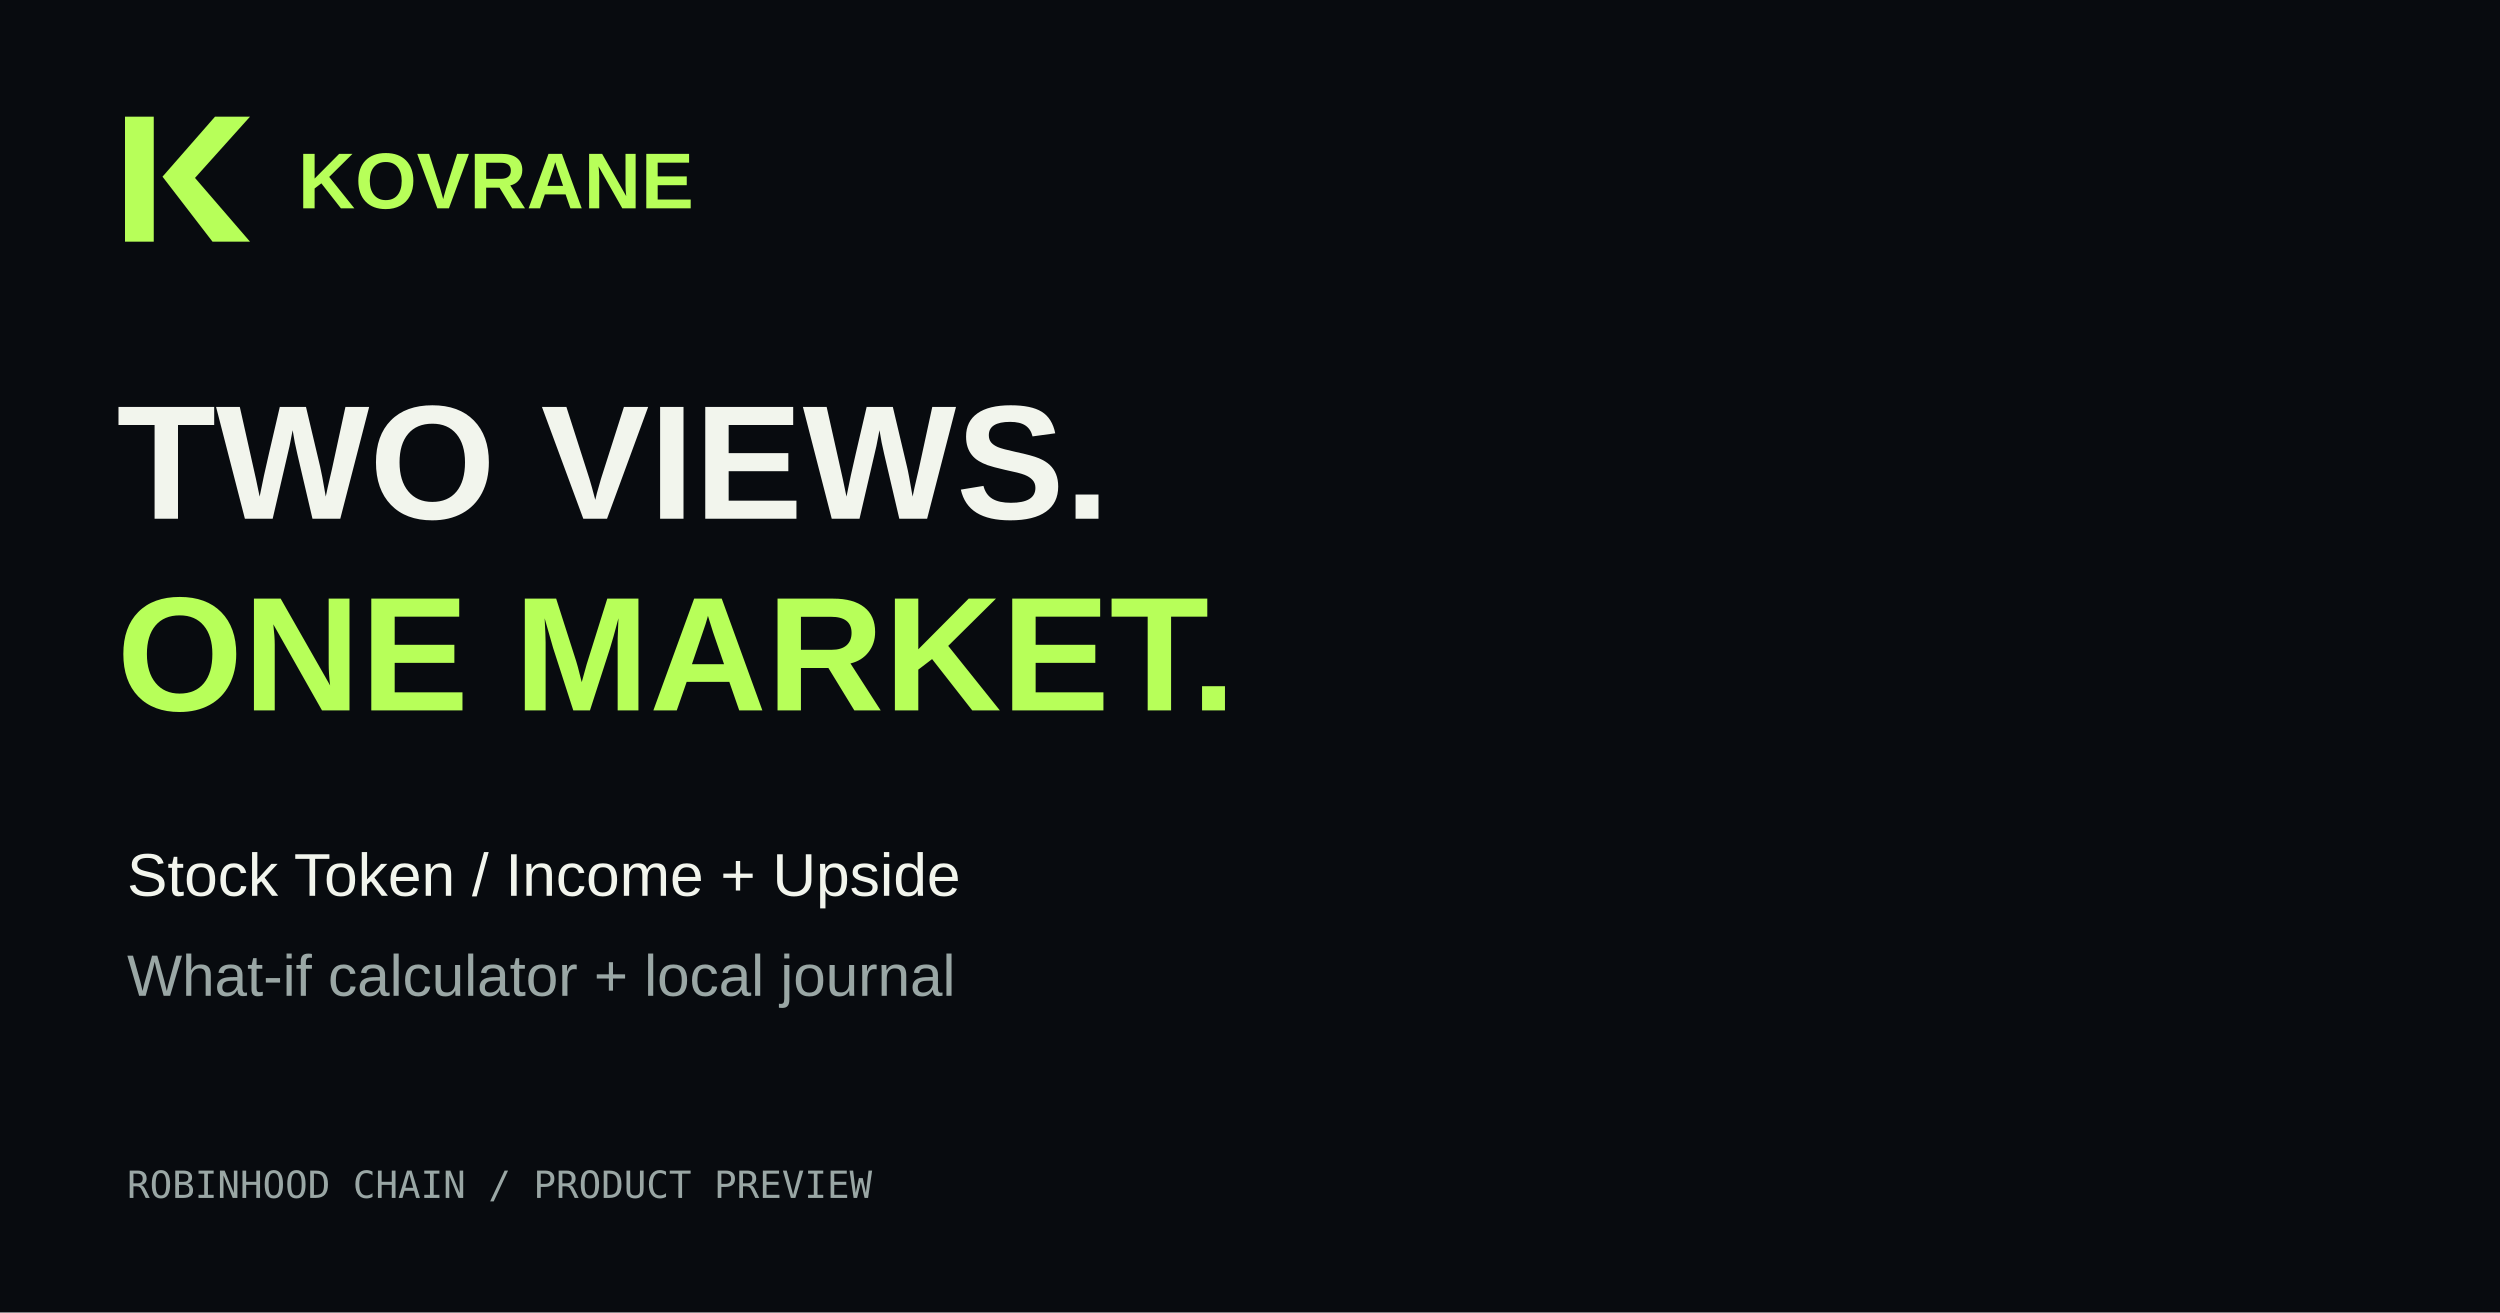
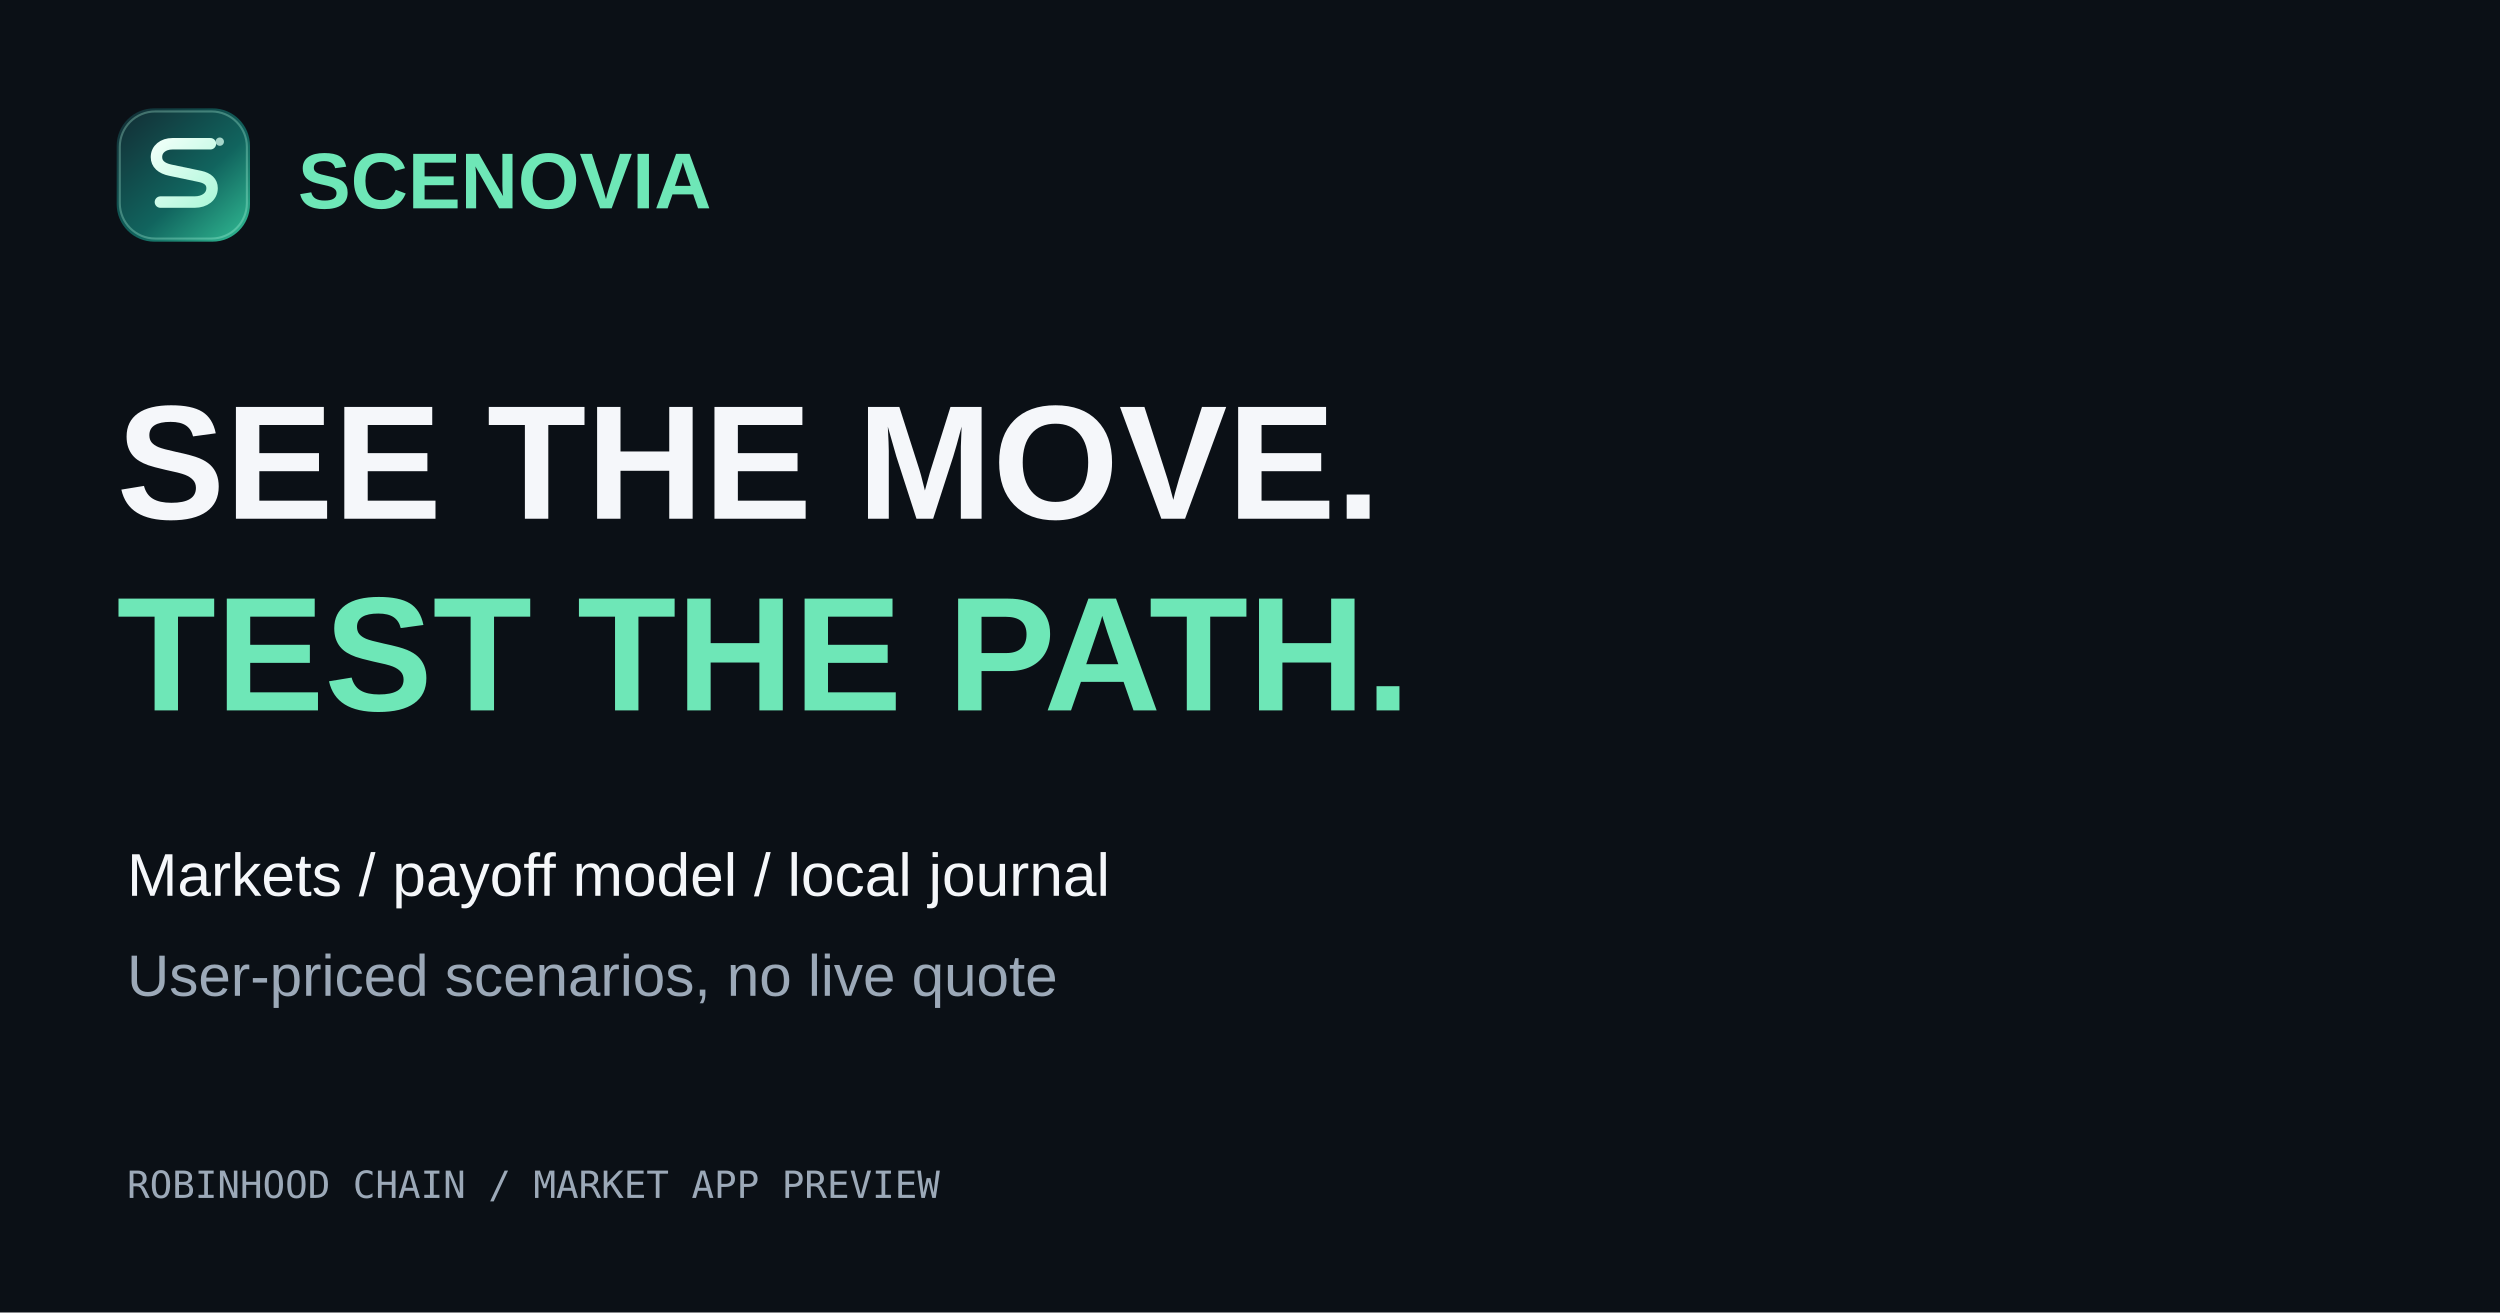
<svg xmlns="http://www.w3.org/2000/svg" width="1200" height="630" viewBox="0 0 1200 630" role="img" aria-labelledby="title desc">
-   <rect width="1200" height="630" fill="#080b0f" />
-   <polygon points="60,56 73.8,56 73.8,116 60,116" fill="#b7ff59" />
-   <polygon points="78.0,84.8 103.2,56 120,56 93.6,85.4 120,116 102.0,116" fill="#b7ff59" />
-   <text x="143" y="100" fill="#b7ff59" font-family="Arial, Helvetica, sans-serif" font-size="38" font-weight="700" text-anchor="start">KOVRANE</text>
-   <text x="56" y="249" fill="#f2f5ed" font-family="Arial, Helvetica, sans-serif" font-size="78" font-weight="700" text-anchor="start">TWO VIEWS.</text>
-   <text x="56" y="341" fill="#b7ff59" font-family="Arial, Helvetica, sans-serif" font-size="78" font-weight="700" text-anchor="start">ONE MARKET.</text>
-   <text x="61" y="430" fill="#f2f5ed" font-family="Arial, Helvetica, sans-serif" font-size="29" font-weight="400" text-anchor="start">Stock Token / Income + Upside</text>
-   <text x="61" y="478" fill="#9aa7a5" font-family="Arial, Helvetica, sans-serif" font-size="28" font-weight="400" text-anchor="start">What-if calculator + local journal</text>
-   <text x="61" y="575" fill="#9aa7a5" font-family="Consolas, monospace" font-size="18" font-weight="400" text-anchor="start">ROBINHOOD CHAIN / PRODUCT PREVIEW</text>
+   <rect width="1200" height="630" fill="#0b1016" />
+   <defs>
+     <linearGradient id="badge" x1="56" y1="52" x2="120" y2="122" gradientUnits="userSpaceOnUse">
+       <stop offset="0" stop-color="#122b33" />
+       <stop offset=".55" stop-color="#11645e" />
+       <stop offset="1" stop-color="#36c99c" />
+     </linearGradient>
+     <linearGradient id="mark" x1="73" y1="73" x2="106" y2="108" gradientUnits="userSpaceOnUse">
+       <stop offset="0" stop-color="#ecfff7" />
+       <stop offset="1" stop-color="#9ef6d2" />
+     </linearGradient>
+     <radialGradient id="glow" cx="0" cy="0" r="1" gradientTransform="translate(110 65) rotate(135) scale(50)">
+       <stop stop-color="#a4ffe0" stop-opacity=".24" />
+       <stop offset="1" stop-color="#a4ffe0" stop-opacity="0" />
+     </radialGradient>
+   </defs>
+   <rect x="56" y="52" width="64" height="64" rx="18" fill="url(#badge)" />
+   <rect x="56" y="52" width="64" height="64" rx="18" fill="url(#glow)" />
+   <rect x="57.5" y="53.5" width="61" height="61" rx="17" fill="none" stroke="#b5ffe3" stroke-opacity=".3" />
+   <path d="M101 69H82.8c-4.5 0-7.7 2.6-7.7 6.4 0 3.2 2.3 5.4 6.7 6.3l14.3 3c3.7.8 5.7 2.7 5.7 5.6 0 4-3.5 6.7-8.4 6.7H77" fill="none" stroke="url(#mark)" stroke-width="5.5" stroke-linecap="round" stroke-linejoin="round" />
+   <circle cx="105.5" cy="68" r="2" fill="#d8fff0" fill-opacity=".75" />
+   <text x="143" y="100" fill="#6ee7b7" font-family="Arial, Helvetica, sans-serif" font-size="38" font-weight="700" text-anchor="start">SCENOVIA</text>
+   <text x="56" y="249" fill="#f5f7fa" font-family="Arial, Helvetica, sans-serif" font-size="78" font-weight="700" text-anchor="start">SEE THE MOVE.</text>
+   <text x="56" y="341" fill="#6ee7b7" font-family="Arial, Helvetica, sans-serif" font-size="78" font-weight="700" text-anchor="start">TEST THE PATH.</text>
+   <text x="61" y="430" fill="#f5f7fa" font-family="Arial, Helvetica, sans-serif" font-size="29" font-weight="400" text-anchor="start">Markets / payoff model / local journal</text>
+   <text x="61" y="478" fill="#9ca9b8" font-family="Arial, Helvetica, sans-serif" font-size="28" font-weight="400" text-anchor="start">User-priced scenarios, no live quote</text>
+   <text x="61" y="575" fill="#9ca9b8" font-family="Consolas, monospace" font-size="18" font-weight="400" text-anchor="start">ROBINHOOD CHAIN / MARKET APP PREVIEW</text>
</svg>
